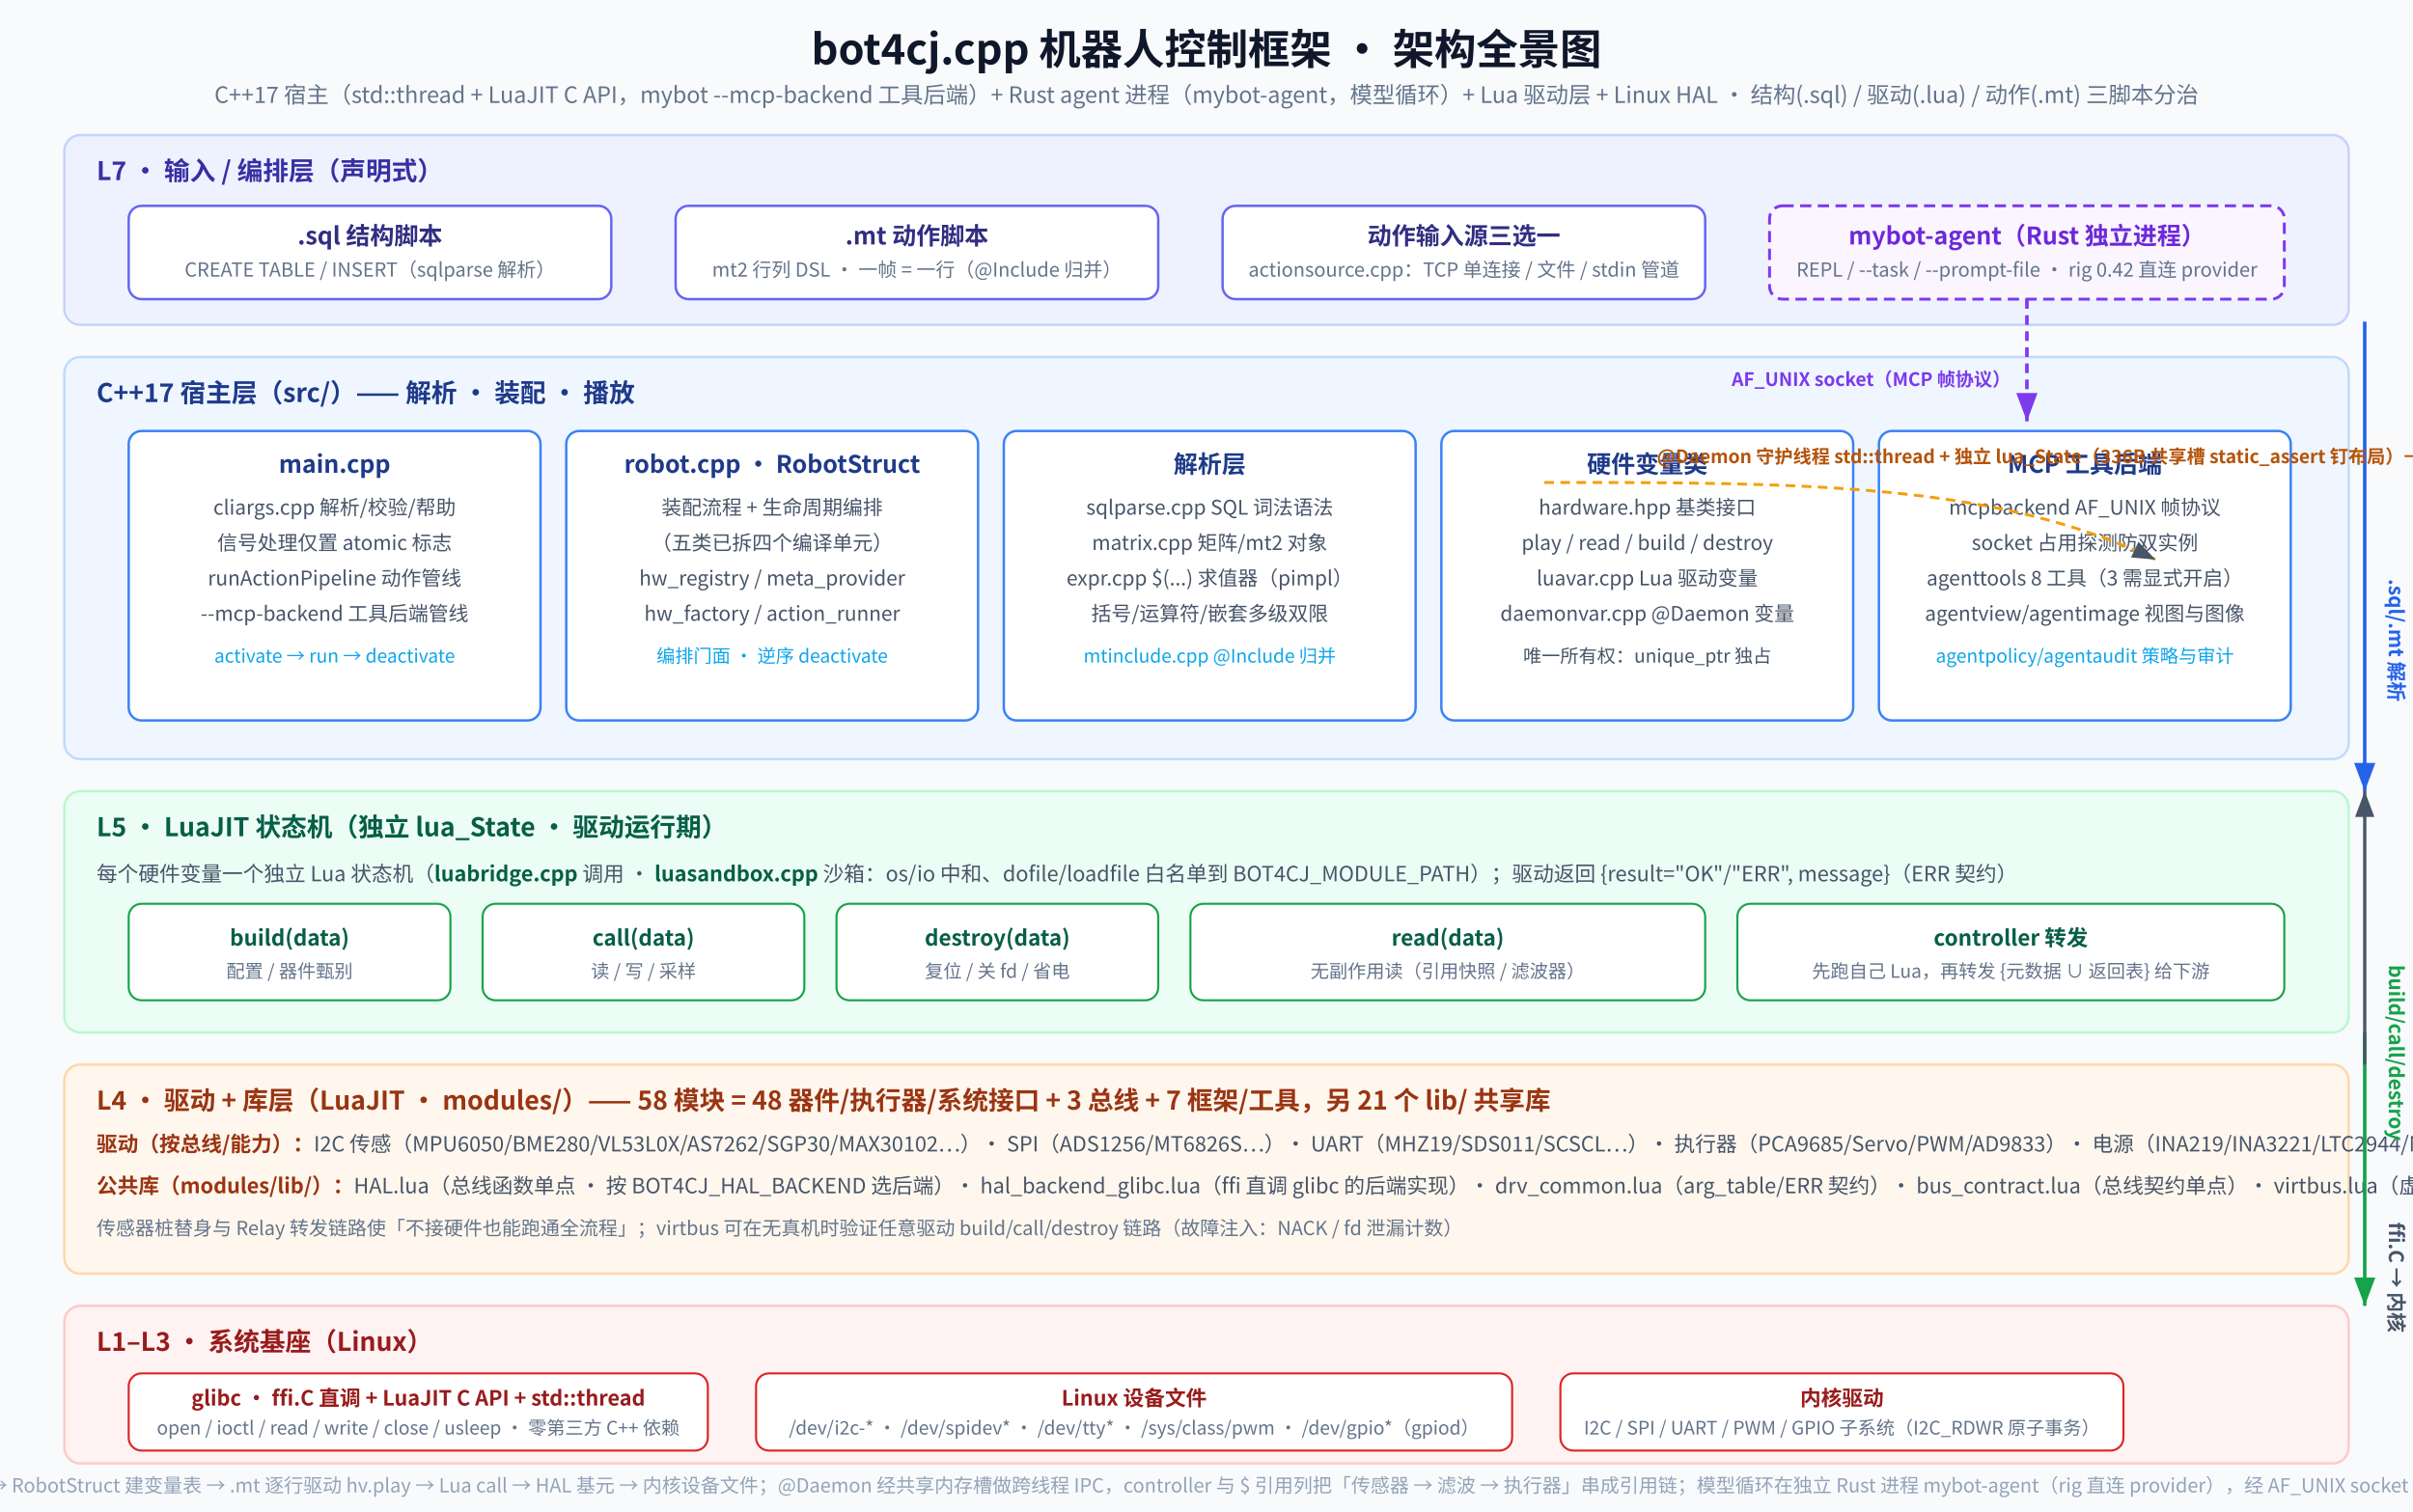
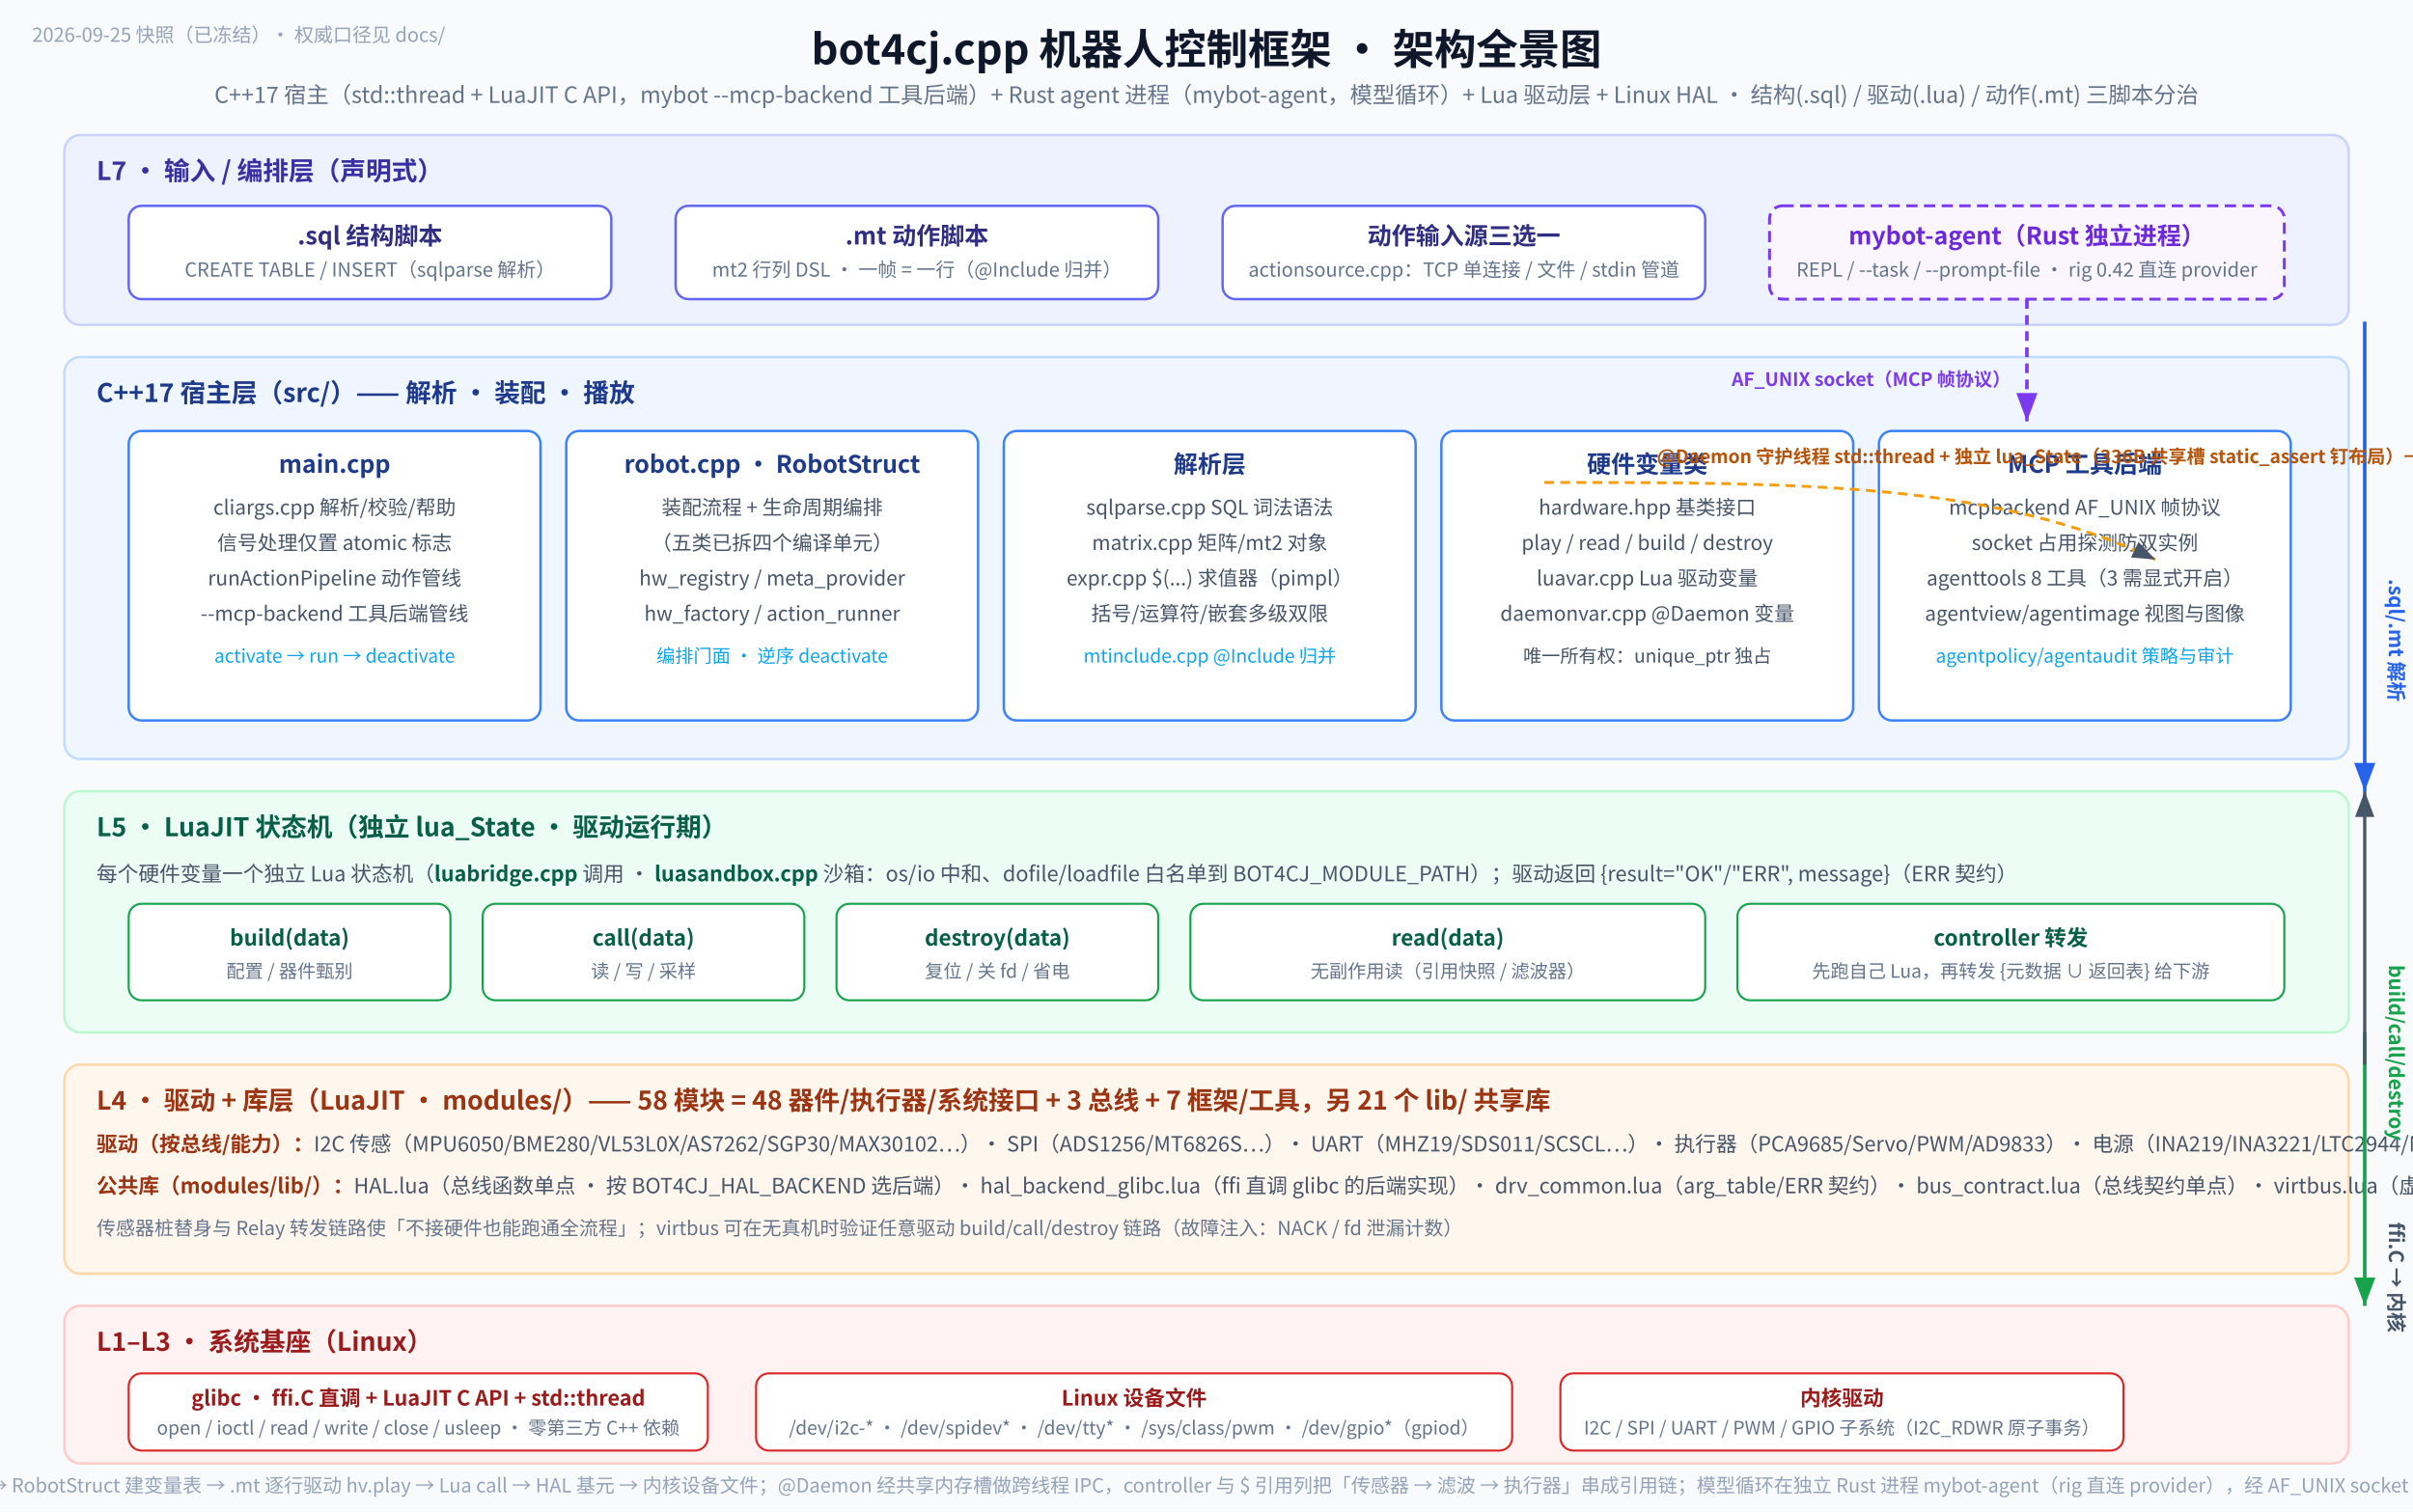
<svg xmlns="http://www.w3.org/2000/svg" width="1500" height="940" viewBox="0 0 1500 940" font-family="'Noto Sans CJK SC','WenQuanYi Micro Hei',sans-serif">
  <defs>
    <marker id="ah" markerWidth="10" markerHeight="10" refX="8" refY="3" orient="auto" markerUnits="strokeWidth">
      <path d="M0,0 L0,6 L8,3 z" fill="#475569" />
    </marker>
    <marker id="ahA" markerWidth="10" markerHeight="10" refX="8" refY="3" orient="auto" markerUnits="strokeWidth">
      <path d="M0,0 L0,6 L8,3 z" fill="#2563eb" />
    </marker>
    <marker id="ahG" markerWidth="10" markerHeight="10" refX="8" refY="3" orient="auto" markerUnits="strokeWidth">
      <path d="M0,0 L0,6 L8,3 z" fill="#16a34a" />
    </marker>
    <marker id="ahP" markerWidth="10" markerHeight="10" refX="8" refY="3" orient="auto" markerUnits="strokeWidth">
      <path d="M0,0 L0,6 L8,3 z" fill="#7c3aed" />
    </marker>
  </defs>
  <rect x="0" y="0" width="1500" height="940" fill="#f8fafc" />
+   <text x="20" y="26" font-size="12" fill="#94a3b8">2026-09-25 快照（已冻结）· 权威口径见 docs/</text>
  <text x="750" y="40" text-anchor="middle" font-size="26" font-weight="700" fill="#0f172a">bot4cj.cpp 机器人控制框架 · 架构全景图</text>
  <text x="750" y="64" text-anchor="middle" font-size="14" fill="#64748b">C++17 宿主（std::thread + LuaJIT C API，mybot --mcp-backend 工具后端）+ Rust agent 进程（mybot-agent，模型循环）+ Lua 驱动层 + Linux HAL · 结构(.sql) / 驱动(.lua) / 动作(.mt) 三脚本分治</text>
  <g>
    <rect x="40" y="84" width="1420" height="118" rx="10" fill="#eef2ff" stroke="#c7d2fe" stroke-width="1.5" />
    <text x="60" y="112" font-size="16" font-weight="700" fill="#3730a3">L7 · 输入 / 编排层（声明式）</text>
    <g>
      <rect x="80" y="128" width="300" height="58" rx="8" fill="#fff" stroke="#6366f1" stroke-width="1.5" />
      <text x="230" y="152" text-anchor="middle" font-size="15" font-weight="600" fill="#312e81">.sql 结构脚本</text>
      <text x="230" y="172" text-anchor="middle" font-size="12" fill="#64748b">CREATE TABLE / INSERT（sqlparse 解析）</text>
    </g>
    <g>
      <rect x="420" y="128" width="300" height="58" rx="8" fill="#fff" stroke="#6366f1" stroke-width="1.5" />
      <text x="570" y="152" text-anchor="middle" font-size="15" font-weight="600" fill="#312e81">.mt 动作脚本</text>
      <text x="570" y="172" text-anchor="middle" font-size="12" fill="#64748b">mt2 行列 DSL · 一帧 = 一行（@Include 归并）</text>
    </g>
    <g>
      <rect x="760" y="128" width="300" height="58" rx="8" fill="#fff" stroke="#6366f1" stroke-width="1.5" />
      <text x="910" y="152" text-anchor="middle" font-size="15" font-weight="600" fill="#312e81">动作输入源三选一</text>
      <text x="910" y="172" text-anchor="middle" font-size="12" fill="#64748b">actionsource.cpp：TCP 单连接 / 文件 / stdin 管道</text>
    </g>
    <g>
      <rect x="1100" y="128" width="320" height="58" rx="8" fill="#faf5ff" stroke="#7c3aed" stroke-width="1.8" stroke-dasharray="7 4" />
      <text x="1260" y="152" text-anchor="middle" font-size="15" font-weight="600" fill="#6d28d9">mybot-agent（Rust 独立进程）</text>
      <text x="1260" y="172" text-anchor="middle" font-size="12" fill="#64748b">REPL / --task / --prompt-file · rig 0.42 直连 provider</text>
    </g>
  </g>
  <g>
    <rect x="40" y="222" width="1420" height="250" rx="10" fill="#eff6ff" stroke="#bfdbfe" stroke-width="1.5" />
    <text x="60" y="250" font-size="16" font-weight="700" fill="#1e3a8a">C++17 宿主层（src/）—— 解析 · 装配 · 播放</text>
    <g>
      <rect x="80" y="268" width="256" height="180" rx="8" fill="#fff" stroke="#3b82f6" stroke-width="1.5" />
      <text x="208" y="294" text-anchor="middle" font-size="15" font-weight="700" fill="#1e3a8a">main.cpp</text>
      <text x="208" y="320" text-anchor="middle" font-size="12.5" fill="#475569">cliargs.cpp 解析/校验/帮助</text>
      <text x="208" y="342" text-anchor="middle" font-size="12.5" fill="#475569">信号处理仅置 atomic 标志</text>
      <text x="208" y="364" text-anchor="middle" font-size="12.5" fill="#475569">runActionPipeline 动作管线</text>
      <text x="208" y="386" text-anchor="middle" font-size="12.5" fill="#475569">--mcp-backend 工具后端管线</text>
      <text x="208" y="412" text-anchor="middle" font-size="11.5" fill="#0ea5e9">activate → run → deactivate</text>
    </g>
    <g>
      <rect x="352" y="268" width="256" height="180" rx="8" fill="#fff" stroke="#3b82f6" stroke-width="1.5" />
      <text x="480" y="294" text-anchor="middle" font-size="15" font-weight="700" fill="#1e3a8a">robot.cpp · RobotStruct</text>
      <text x="480" y="320" text-anchor="middle" font-size="12.5" fill="#475569">装配流程 + 生命周期编排</text>
      <text x="480" y="342" text-anchor="middle" font-size="12.5" fill="#475569">（五类已拆四个编译单元）</text>
      <text x="480" y="364" text-anchor="middle" font-size="12.5" fill="#475569">hw_registry / meta_provider</text>
      <text x="480" y="386" text-anchor="middle" font-size="12.5" fill="#475569">hw_factory / action_runner</text>
      <text x="480" y="412" text-anchor="middle" font-size="11.5" fill="#0ea5e9">编排门面 · 逆序 deactivate</text>
    </g>
    <g>
      <rect x="624" y="268" width="256" height="180" rx="8" fill="#fff" stroke="#3b82f6" stroke-width="1.5" />
      <text x="752" y="294" text-anchor="middle" font-size="15" font-weight="700" fill="#1e3a8a">解析层</text>
      <text x="752" y="320" text-anchor="middle" font-size="12.5" fill="#475569">sqlparse.cpp SQL 词法语法</text>
      <text x="752" y="342" text-anchor="middle" font-size="12.5" fill="#475569">matrix.cpp 矩阵/mt2 对象</text>
      <text x="752" y="364" text-anchor="middle" font-size="12.5" fill="#475569">expr.cpp $(...) 求值器（pimpl）</text>
      <text x="752" y="386" text-anchor="middle" font-size="12.5" fill="#475569">括号/运算符/嵌套多级双限</text>
      <text x="752" y="412" text-anchor="middle" font-size="11.5" fill="#0ea5e9">mtinclude.cpp @Include 归并</text>
    </g>
    <g>
      <rect x="896" y="268" width="256" height="180" rx="8" fill="#fff" stroke="#3b82f6" stroke-width="1.5" />
      <text x="1024" y="294" text-anchor="middle" font-size="15" font-weight="700" fill="#1e3a8a">硬件变量类</text>
      <text x="1024" y="320" text-anchor="middle" font-size="12.5" fill="#475569">hardware.hpp 基类接口</text>
      <text x="1024" y="342" text-anchor="middle" font-size="12.5" fill="#475569">play / read / build / destroy</text>
      <text x="1024" y="364" text-anchor="middle" font-size="12.5" fill="#475569">luavar.cpp Lua 驱动变量</text>
      <text x="1024" y="386" text-anchor="middle" font-size="12.5" fill="#475569">daemonvar.cpp @Daemon 变量</text>
      <text x="1024" y="412" text-anchor="middle" font-size="11.5" fill="#475569">唯一所有权：unique_ptr 独占</text>
    </g>
    <g>
      <rect x="1168" y="268" width="256" height="180" rx="8" fill="#fff" stroke="#3b82f6" stroke-width="1.5" />
      <text x="1296" y="294" text-anchor="middle" font-size="15" font-weight="700" fill="#1e3a8a">MCP 工具后端</text>
      <text x="1296" y="320" text-anchor="middle" font-size="12.5" fill="#475569">mcpbackend AF_UNIX 帧协议</text>
      <text x="1296" y="342" text-anchor="middle" font-size="12.5" fill="#475569">socket 占用探测防双实例</text>
      <text x="1296" y="364" text-anchor="middle" font-size="12.5" fill="#475569">agenttools 8 工具（3 需显式开启）</text>
      <text x="1296" y="386" text-anchor="middle" font-size="12.5" fill="#475569">agentview/agentimage 视图与图像</text>
      <text x="1296" y="412" text-anchor="middle" font-size="11.5" fill="#0ea5e9">agentpolicy/agentaudit 策略与审计</text>
    </g>
  </g>
  <g>
    <rect x="40" y="492" width="1420" height="150" rx="10" fill="#ecfdf5" stroke="#bbf7d0" stroke-width="1.5" />
    <text x="60" y="520" font-size="16" font-weight="700" fill="#065f46">L5 · LuaJIT 状态机（独立 lua_State · 驱动运行期）</text>
    <text x="60" y="548" font-size="13" fill="#475569">每个硬件变量一个独立 Lua 状态机（<tspan font-weight="600" fill="#065f46">luabridge.cpp</tspan> 调用 · <tspan font-weight="600" fill="#065f46">luasandbox.cpp</tspan> 沙箱：os/io 中和、dofile/loadfile 白名单到 BOT4CJ_MODULE_PATH）；驱动返回 {result="OK"/"ERR", message}（ERR 契约）</text>
    <g>
      <rect x="80" y="562" width="200" height="60" rx="8" fill="#fff" stroke="#16a34a" stroke-width="1.3" />
      <text x="180" y="588" text-anchor="middle" font-size="13.5" font-weight="600" fill="#065f46">build(data)</text>
      <text x="180" y="608" text-anchor="middle" font-size="11.5" fill="#64748b">配置 / 器件甄别</text>
    </g>
    <g>
      <rect x="300" y="562" width="200" height="60" rx="8" fill="#fff" stroke="#16a34a" stroke-width="1.3" />
      <text x="400" y="588" text-anchor="middle" font-size="13.5" font-weight="600" fill="#065f46">call(data)</text>
      <text x="400" y="608" text-anchor="middle" font-size="11.5" fill="#64748b">读 / 写 / 采样</text>
    </g>
    <g>
      <rect x="520" y="562" width="200" height="60" rx="8" fill="#fff" stroke="#16a34a" stroke-width="1.3" />
      <text x="620" y="588" text-anchor="middle" font-size="13.5" font-weight="600" fill="#065f46">destroy(data)</text>
      <text x="620" y="608" text-anchor="middle" font-size="11.5" fill="#64748b">复位 / 关 fd / 省电</text>
    </g>
    <g>
      <rect x="740" y="562" width="320" height="60" rx="8" fill="#fff" stroke="#16a34a" stroke-width="1.3" />
      <text x="900" y="588" text-anchor="middle" font-size="13.5" font-weight="600" fill="#065f46">read(data)</text>
      <text x="900" y="608" text-anchor="middle" font-size="11.5" fill="#64748b">无副作用读（引用快照 / 滤波器）</text>
    </g>
    <g>
      <rect x="1080" y="562" width="340" height="60" rx="8" fill="#fff" stroke="#16a34a" stroke-width="1.3" />
      <text x="1250" y="588" text-anchor="middle" font-size="13.5" font-weight="600" fill="#065f46">controller 转发</text>
      <text x="1250" y="608" text-anchor="middle" font-size="11.5" fill="#64748b">先跑自己 Lua，再转发 {元数据 ∪ 返回表} 给下游</text>
    </g>
  </g>
  <g>
    <rect x="40" y="662" width="1420" height="130" rx="10" fill="#fff7ed" stroke="#fed7aa" stroke-width="1.5" />
    <text x="60" y="690" font-size="16" font-weight="700" fill="#9a3412">L4 · 驱动 + 库层（LuaJIT · modules/）—— 58 模块 = 48 器件/执行器/系统接口 + 3 总线 + 7 框架/工具，另 21 个 lib/ 共享库</text>
    <text x="60" y="716" font-size="13" fill="#475569">
      <tspan font-weight="600" fill="#9a3412">驱动（按总线/能力）：</tspan>I2C 传感（MPU6050/BME280/VL53L0X/AS7262/SGP30/MAX30102…）· SPI（ADS1256/MT6826S…）· UART（MHZ19/SDS011/SCSCL…）· 执行器（PCA9685/Servo/PWM/AD9833）· 电源（INA219/INA3221/LTC2944/MAX17043）· Camera（V4L2 + MJPEG）· Speaker（ALSA 音频输出）· 框架（I2C/SPI/UART/Relay/Monitor/dummy）</text>
    <text x="60" y="742" font-size="13" fill="#475569">
      <tspan font-weight="600" fill="#9a3412">公共库（modules/lib/）：</tspan>HAL.lua（总线函数单点 · 按 BOT4CJ_HAL_BACKEND 选后端）· hal_backend_glibc.lua（ffi 直调 glibc 的后端实现）· drv_common.lua（arg_table/ERR 契约）· bus_contract.lua（总线契约单点）· virtbus.lua（虚拟总线桩替身）· sensor_daemon.lua（万能采样 chunk）· mpath.lua · ema/kalman/fft/nn.lua · asound.lua（ALSA ffi）· mjpeg_frame.lua · utf8.lua · daemon_tid/probe.lua（注：bitcompat.lua 在 modules/ 顶层，不在 lib/）</text>
    <text x="60" y="768" font-size="12" fill="#64748b">传感器桩替身与 Relay 转发链路使「不接硬件也能跑通全流程」；virtbus 可在无真机时验证任意驱动 build/call/destroy 链路（故障注入：NACK / fd 泄漏计数）</text>
  </g>
  <g>
    <rect x="40" y="812" width="1420" height="98" rx="10" fill="#fef2f2" stroke="#fecaca" stroke-width="1.5" />
    <text x="60" y="840" font-size="16" font-weight="700" fill="#991b1b">L1–L3 · 系统基座（Linux）</text>
    <g>
      <rect x="80" y="854" width="360" height="48" rx="8" fill="#fff" stroke="#dc2626" stroke-width="1.3" />
      <text x="260" y="874" text-anchor="middle" font-size="13" font-weight="600" fill="#991b1b">glibc · ffi.C 直调 + LuaJIT C API + std::thread</text>
      <text x="260" y="892" text-anchor="middle" font-size="11.5" fill="#64748b">open / ioctl / read / write / close / usleep · 零第三方 C++ 依赖</text>
    </g>
    <g>
      <rect x="470" y="854" width="470" height="48" rx="8" fill="#fff" stroke="#dc2626" stroke-width="1.3" />
      <text x="705" y="874" text-anchor="middle" font-size="13" font-weight="600" fill="#991b1b">Linux 设备文件</text>
      <text x="705" y="892" text-anchor="middle" font-size="11.5" fill="#64748b">/dev/i2c-* · /dev/spidev* · /dev/tty* · /sys/class/pwm · /dev/gpio*（gpiod）</text>
    </g>
    <g>
      <rect x="970" y="854" width="350" height="48" rx="8" fill="#fff" stroke="#dc2626" stroke-width="1.3" />
      <text x="1145" y="874" text-anchor="middle" font-size="13" font-weight="600" fill="#991b1b">内核驱动</text>
      <text x="1145" y="892" text-anchor="middle" font-size="11.5" fill="#64748b">I2C / SPI / UART / PWM / GPIO 子系统（I2C_RDWR 原子事务）</text>
    </g>
  </g>
  <g stroke="#2563eb" stroke-width="2.2" fill="none" marker-end="url(#ahA)">
    <path d="M1470 200 L1470 492" />
  </g>
  <g stroke="#7c3aed" stroke-width="2.2" stroke-dasharray="6 4" fill="none" marker-end="url(#ahP)">
    <path d="M1260 186 L1260 262" />
  </g>
  <text x="1250" y="240" text-anchor="end" font-size="11.5" fill="#7c3aed" font-weight="600">AF_UNIX socket（MCP 帧协议）</text>
  <g stroke="#16a34a" stroke-width="2.2" fill="none" marker-end="url(#ahG)">
    <path d="M1470 642 L1470 812" />
  </g>
  <g stroke="#475569" stroke-width="2" fill="none" marker-end="url(#ah)">
    <path d="M1470 662 L1470 492" />
  </g>
  <text x="1485" y="360" font-size="12.5" fill="#2563eb" font-weight="600" transform="rotate(90 1485 360)">.sql/.mt 解析</text>
  <text x="1485" y="600" font-size="12.5" fill="#16a34a" font-weight="600" transform="rotate(90 1485 600)">build/call/destroy</text>
  <text x="1485" y="760" font-size="12.5" fill="#475569" font-weight="600" transform="rotate(90 1485 760)">ffi.C → 内核</text>
  <g stroke="#f59e0b" stroke-width="1.8" stroke-dasharray="6 4" fill="none" marker-end="url(#ah)">
    <path d="M960 300 C 1120 300 1240 300 1340 348" />
  </g>
  <text x="1030" y="288" font-size="11.5" fill="#b45309" font-weight="600">@Daemon 守护线程 std::thread + 独立 lua_State（336B 共享槽 static_assert 钉布局）→ 主线程 play() 加锁读槽</text>
  <text x="750" y="928" text-anchor="middle" font-size="12" fill="#94a3b8">数据主干：.sql 定义硬件拓扑 → RobotStruct 建变量表 → .mt 逐行驱动 hv.play → Lua call → HAL 基元 → 内核设备文件；@Daemon 经共享内存槽做跨线程 IPC，controller 与 $ 引用列把「传感器 → 滤波 → 执行器」串成引用链；模型循环在独立 Rust 进程 mybot-agent（rig 直连 provider），经 AF_UNIX socket 调用 C++ 宿主的 MCP 工具后端</text>
</svg>
